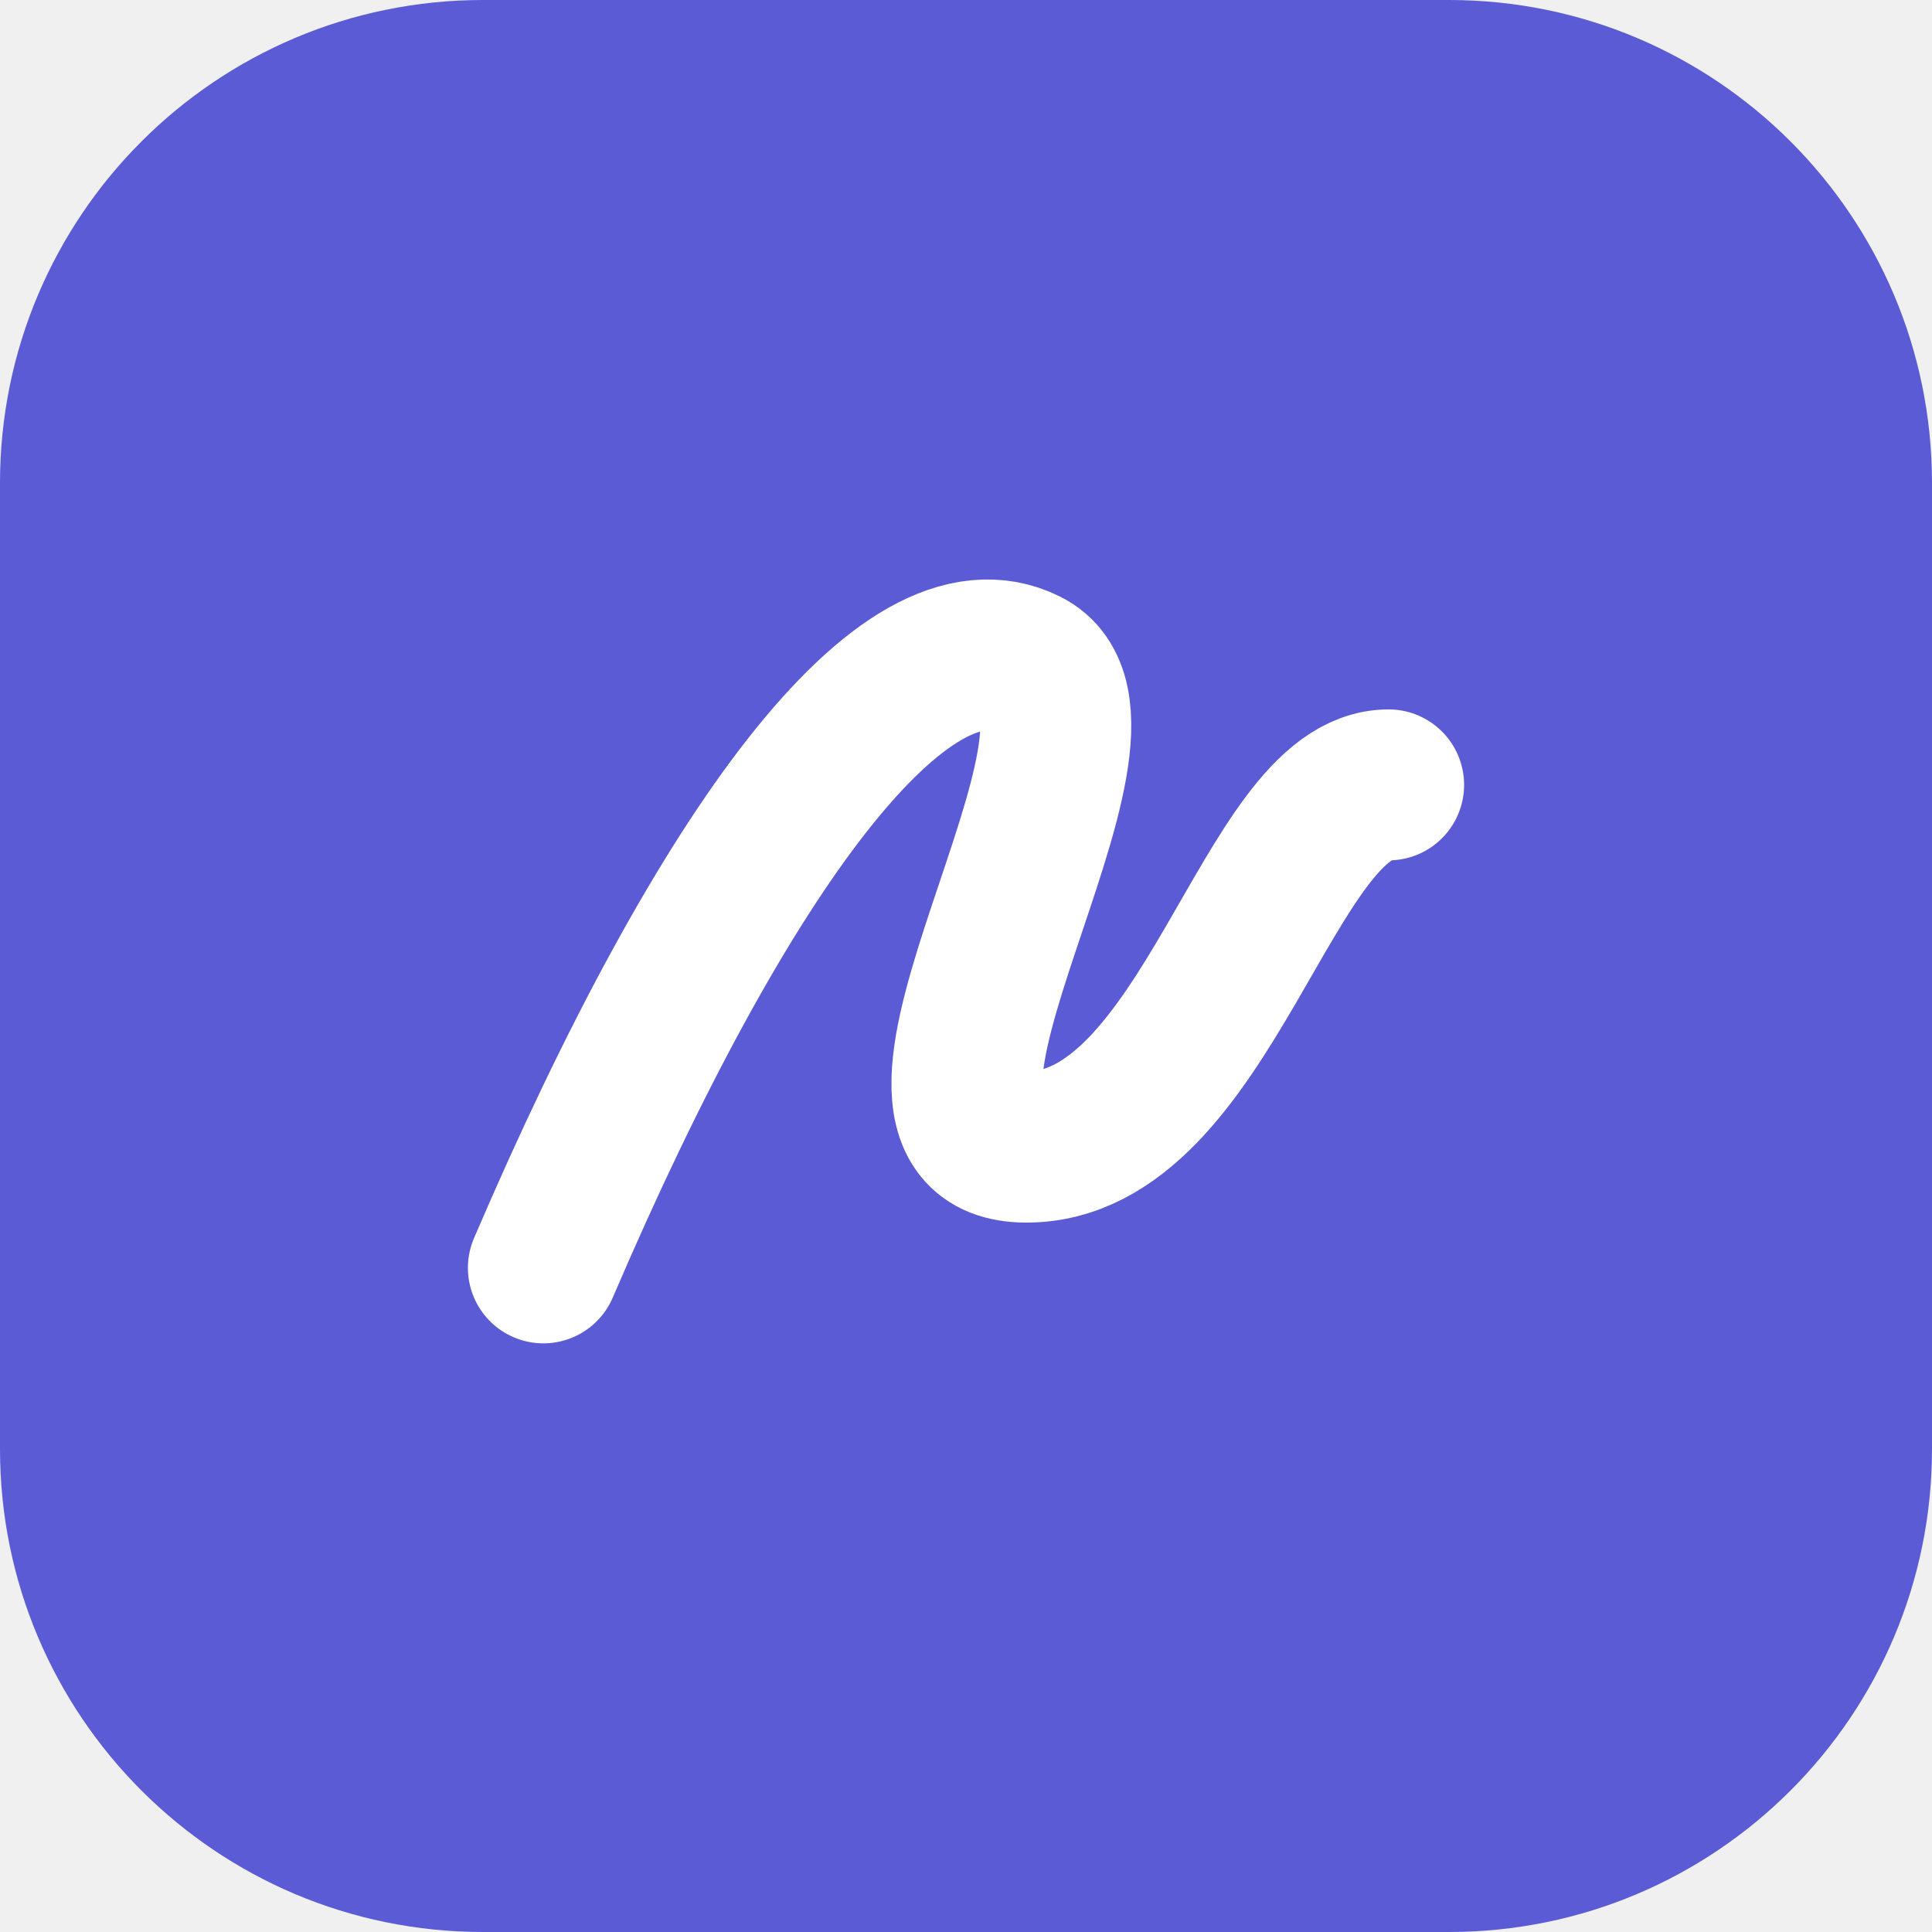
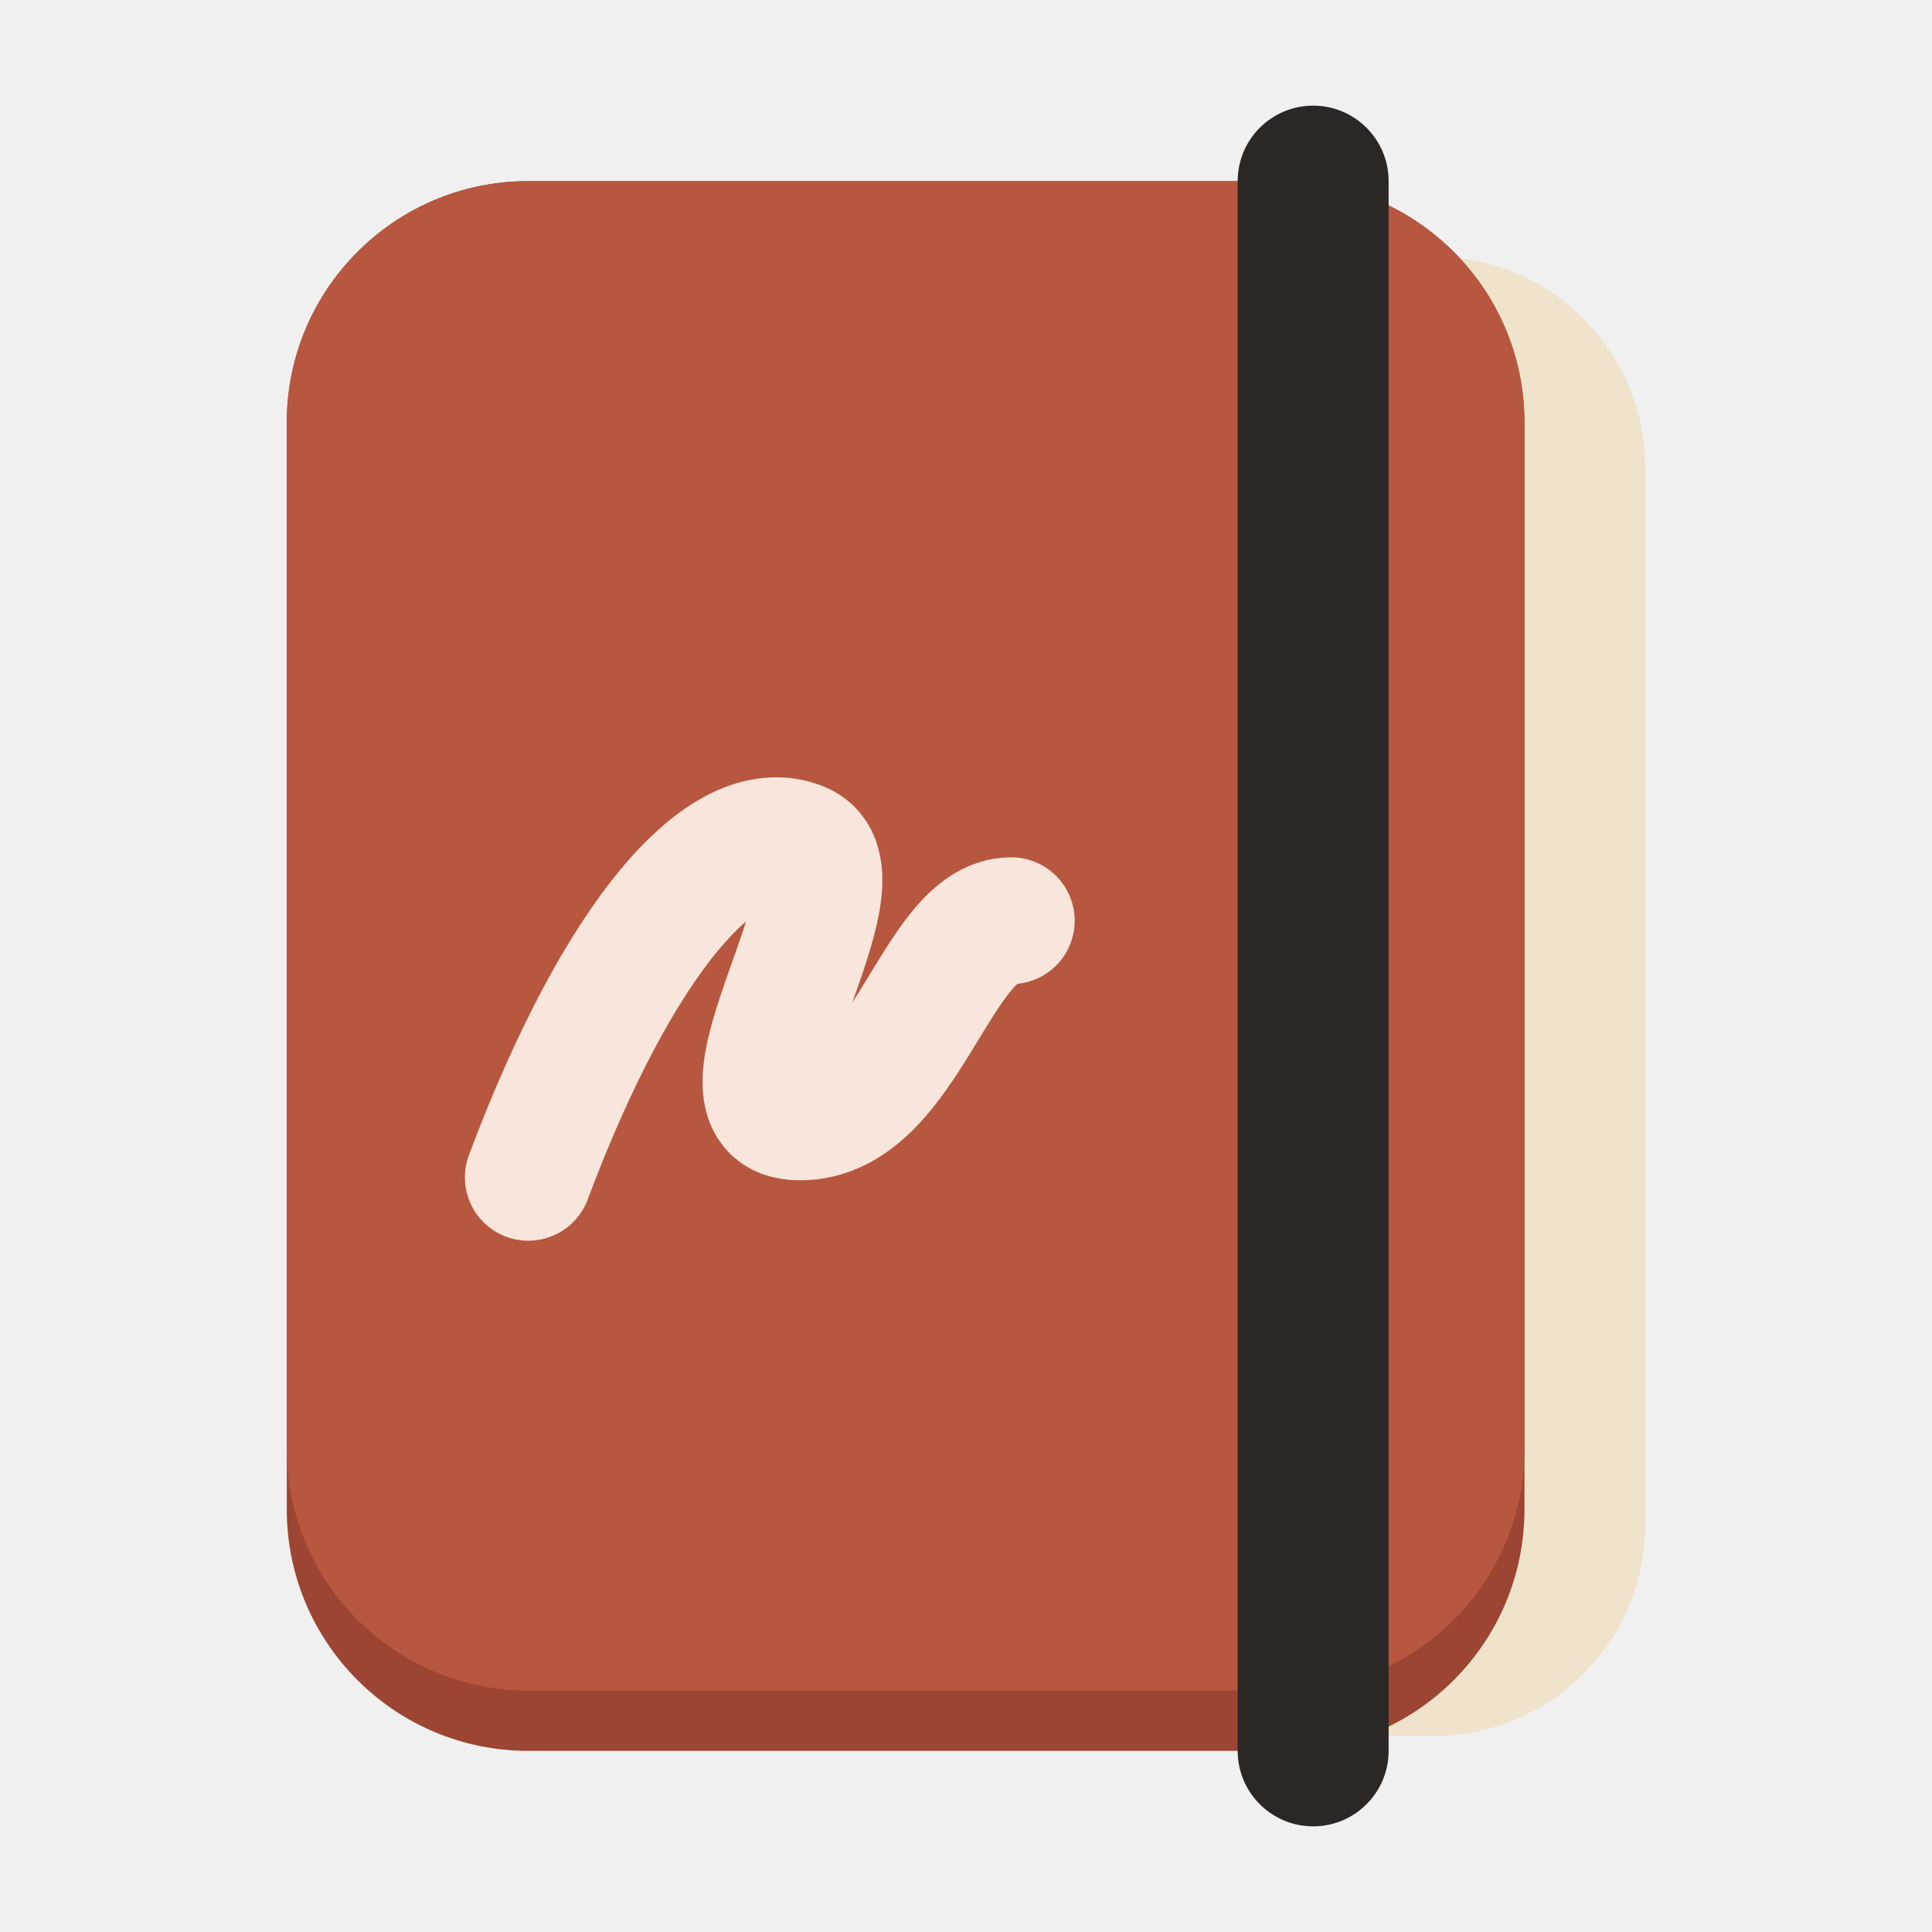
- <svg xmlns="http://www.w3.org/2000/svg" viewBox="0 0 32 32">
-   <rect width="32" height="32" rx="8" fill="#5b5bd6" />
-   <path d="M9 21c3-7 6-11 8-10s-3 8 0 8 4-6 6-6" fill="none" stroke="#fff" stroke-width="2.5" stroke-linecap="round" stroke-linejoin="round" />
+ <svg xmlns="http://www.w3.org/2000/svg" viewBox="0 0 64 64">
+   <rect x="14.5" y="8.5" width="40" height="49" rx="7" fill="#efe3cc" />
+   <rect x="9.5" y="6" width="41" height="52" rx="8" fill="#9c4532" />
+   <rect x="9.5" y="6" width="41" height="50" rx="8" fill="#b8573f" />
+   <rect x="41" y="3.5" width="5" height="57" rx="2.5" fill="#2a2724" />
+   <path d="M17.5 39c3-8 6.5-12 9-11s-3.5 9 0 9 4.5-6.5 7-6.5" fill="none" stroke="#f8e6dc" stroke-width="4.2" stroke-linecap="round" stroke-linejoin="round" />
</svg>
